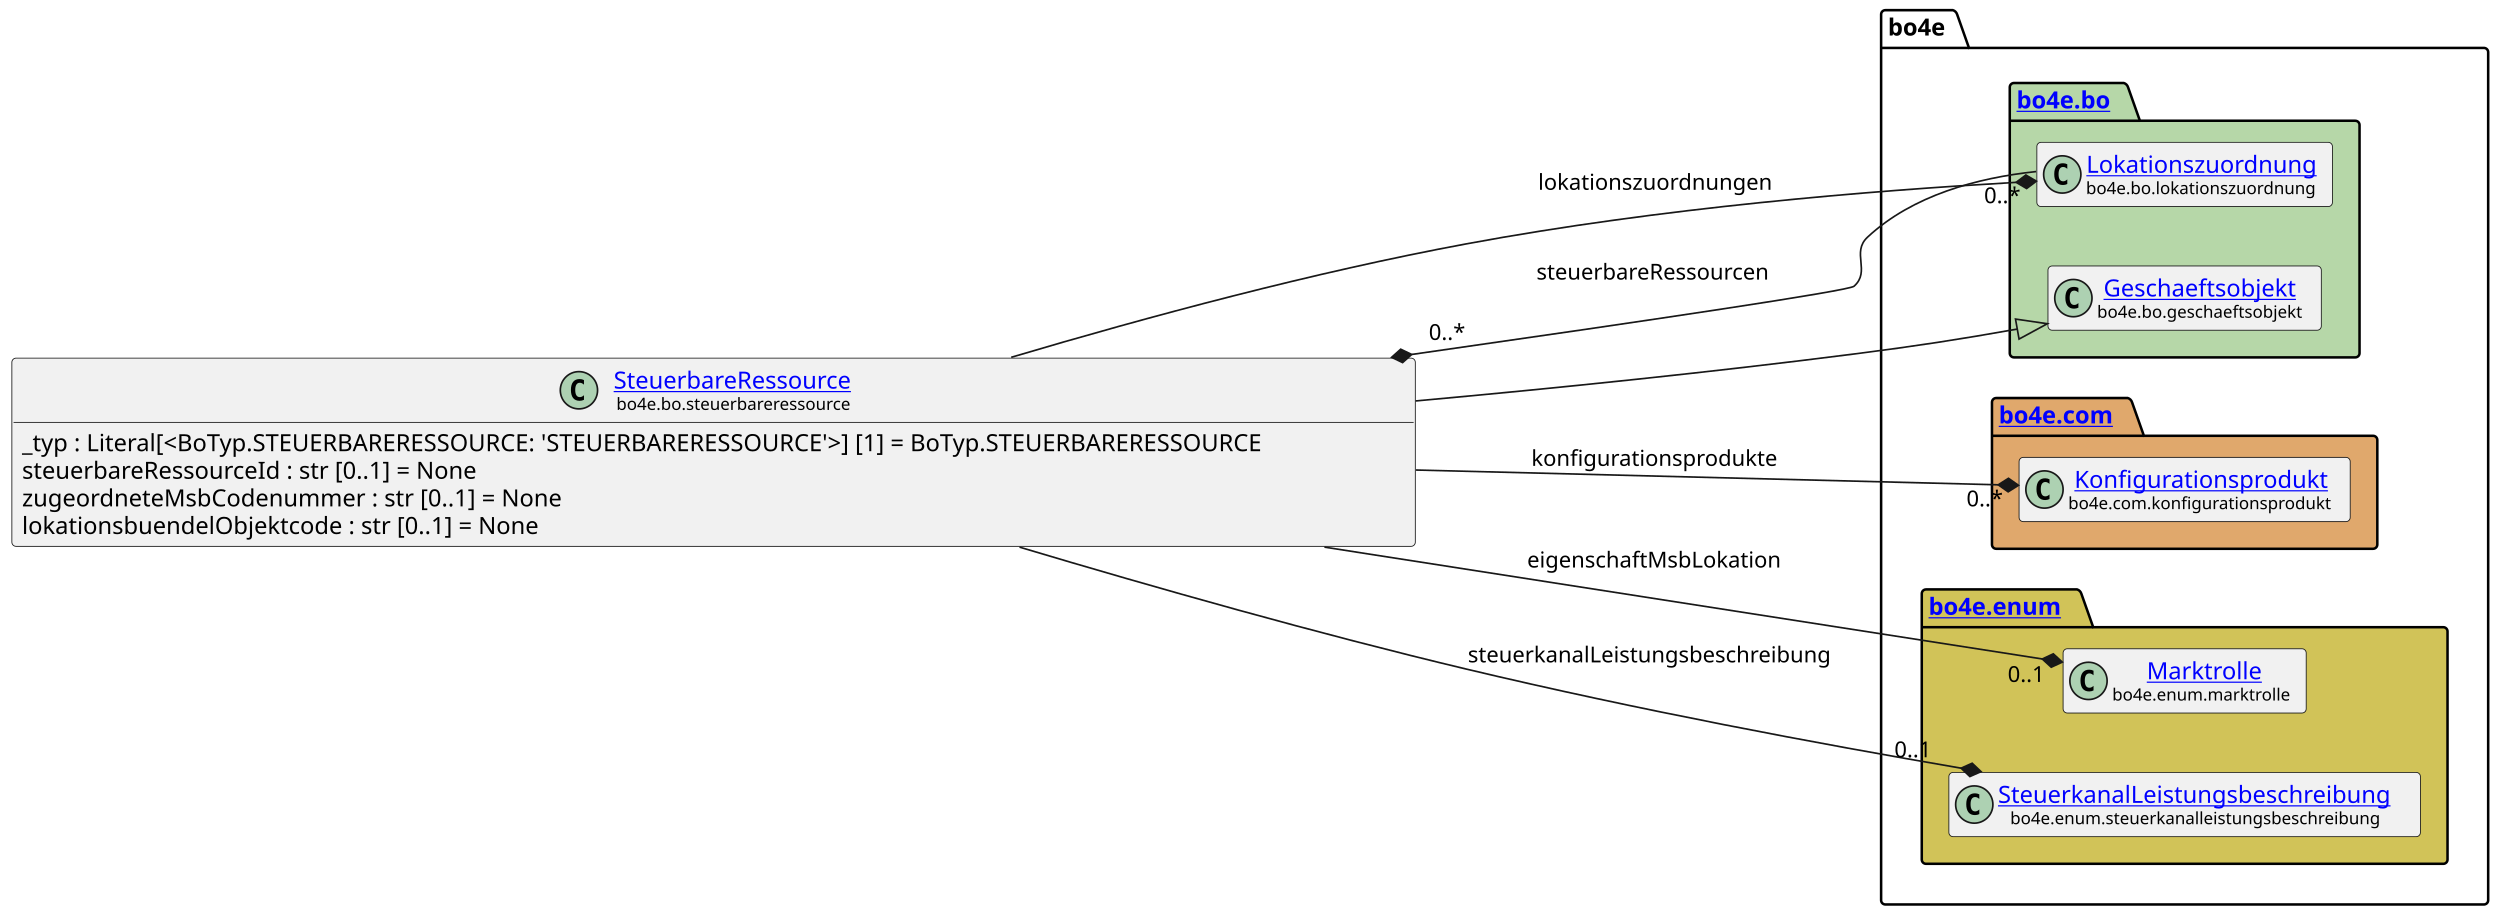
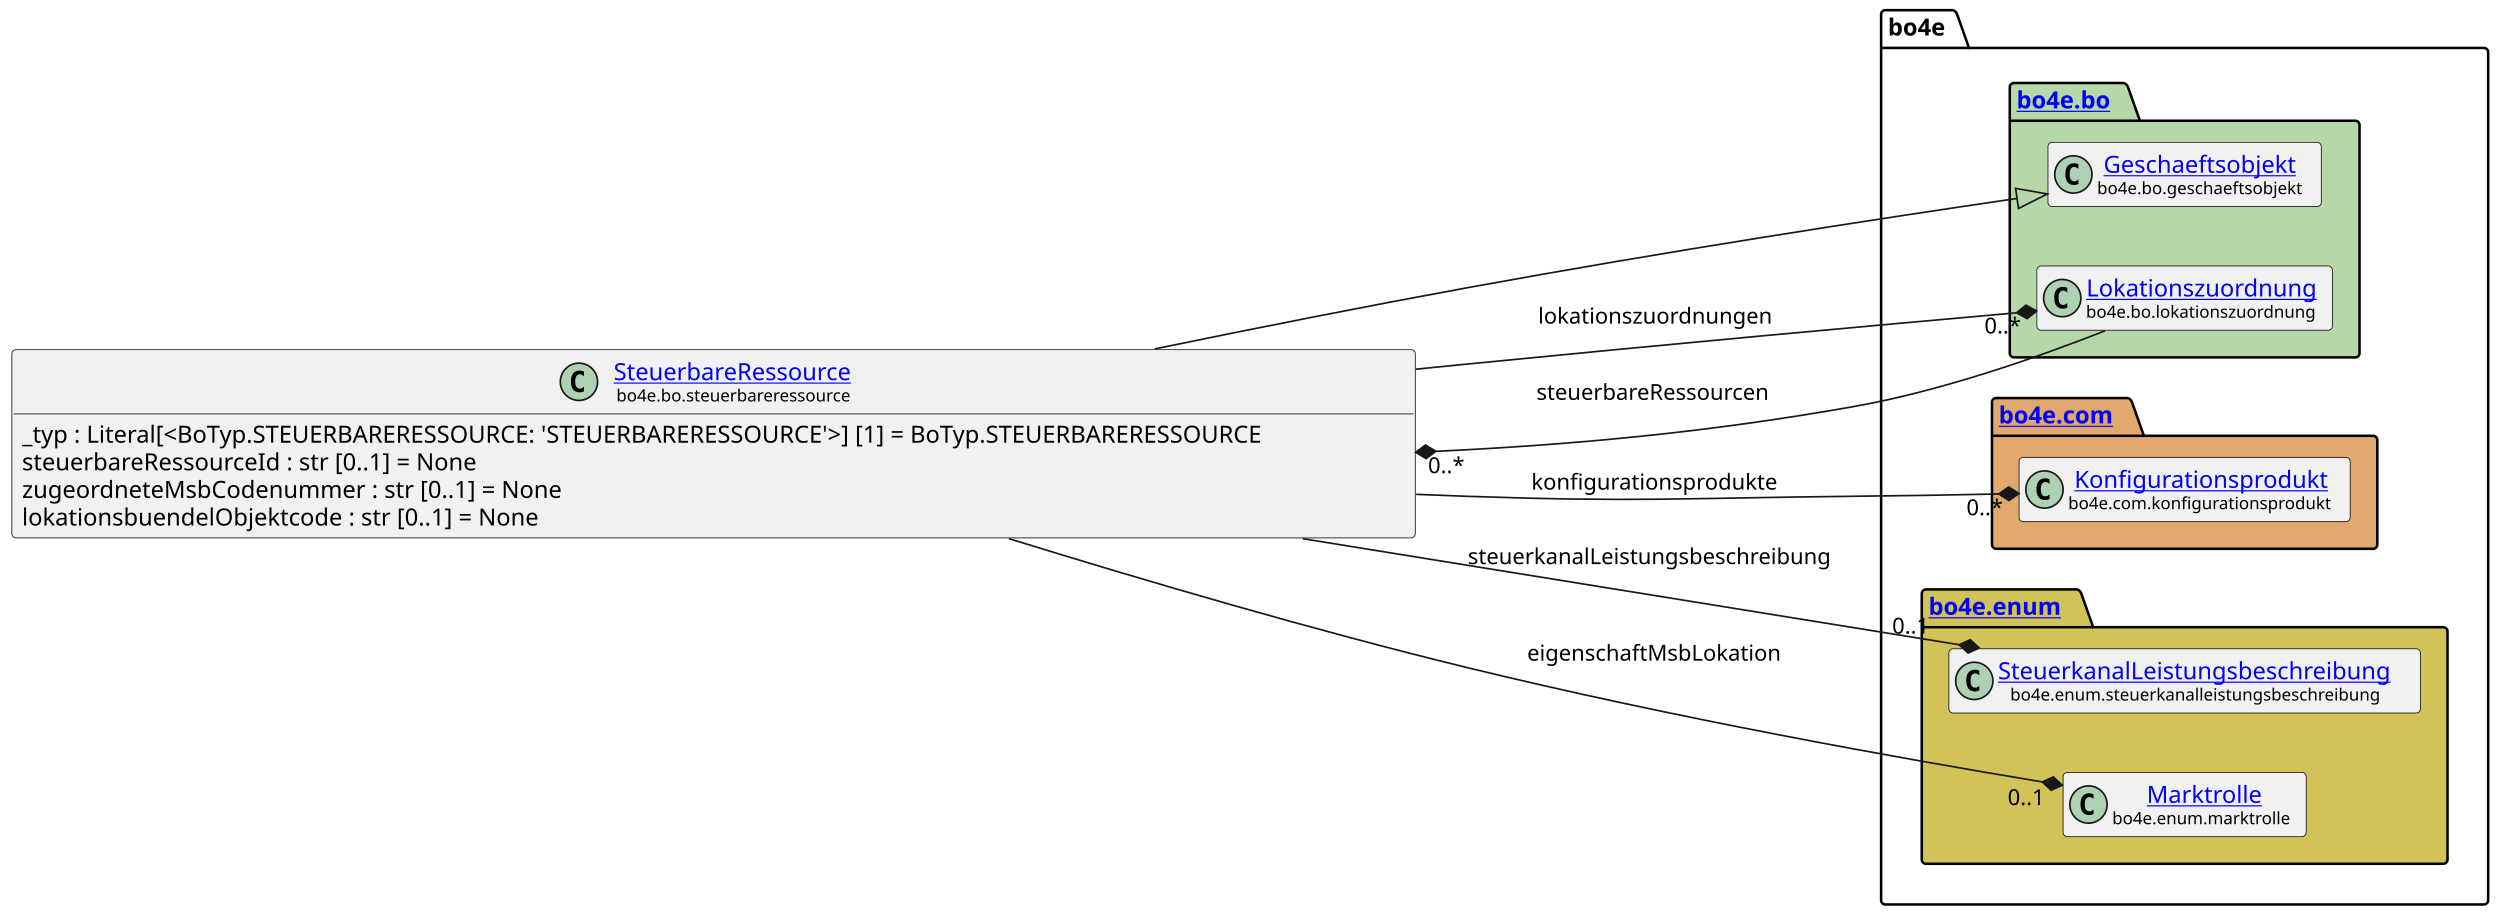
<svg xmlns="http://www.w3.org/2000/svg" xmlns:xlink="http://www.w3.org/1999/xlink" contentStyleType="text/css" data-diagram-type="CLASS" height="541px" preserveAspectRatio="none" style="width:1476px;height:541px;background:#FFFFFF;" version="1.1" viewBox="0 0 1476 541" width="1476px" zoomAndPan="magnify">
  <defs />
  <g>
    <g class="cluster" data-entity="bo4e" data-source-line="11" data-uid="ent0005" id="cluster_bo4e">
      <path d="M1113.11,6 L1152.986,6 A3.75,3.75 0 0 1 1155.486,8.5 L1162.486,28.297 L1466.52,28.297 A2.5,2.5 0 0 1 1469.02,30.797 L1469.02,531.5 A2.5,2.5 0 0 1 1466.52,534 L1113.11,534 A2.5,2.5 0 0 1 1110.61,531.5 L1110.61,8.5 A2.5,2.5 0 0 1 1113.11,6" fill="none" style="stroke:#000000;stroke-width:1.5;" />
      <line style="stroke:#000000;stroke-width:1.5;" x1="1110.61" x2="1162.486" y1="28.297" y2="28.297" />
      <text fill="#000000" font-family="sans-serif" font-size="14" font-weight="bold" lengthAdjust="spacing" textLength="38.876" x="1114.61" y="20.995">bo4e</text>
    </g>
    <g class="cluster" data-entity="bo" data-source-line="10" data-uid="ent0003" id="cluster_bo">
      <path d="M1189.06,49 L1253.894,49 A3.75,3.75 0 0 1 1256.394,51.5 L1263.394,71.297 L1390.57,71.297 A2.5,2.5 0 0 1 1393.07,73.797 L1393.07,208.5 A2.5,2.5 0 0 1 1390.57,211 L1189.06,211 A2.5,2.5 0 0 1 1186.56,208.5 L1186.56,51.5 A2.5,2.5 0 0 1 1189.06,49" fill="#B6D7A8" style="stroke:#000000;stroke-width:1.5;" />
      <line style="stroke:#000000;stroke-width:1.5;" x1="1186.56" x2="1263.394" y1="71.297" y2="71.297" />
      <a href="file:////home/runner/work/BO4E-python/BO4E-python/docs/../.tox/docs/tmp/html/api/bo4e.bo.html" target="_top" title="file:////home/runner/work/BO4E-python/BO4E-python/docs/../.tox/docs/tmp/html/api/bo4e.bo.html" xlink:actuate="onRequest" xlink:href="file:////home/runner/work/BO4E-python/BO4E-python/docs/../.tox/docs/tmp/html/api/bo4e.bo.html" xlink:show="new" xlink:title="file:////home/runner/work/BO4E-python/BO4E-python/docs/../.tox/docs/tmp/html/api/bo4e.bo.html" xlink:type="simple">
        <text fill="#0000FF" font-family="sans-serif" font-size="14" font-weight="bold" lengthAdjust="spacing" text-decoration="underline" textLength="63.834" x="1190.56" y="63.995">bo4e.bo</text>
      </a>
    </g>
    <g class="cluster" data-entity="com" data-source-line="14" data-uid="ent0007" id="cluster_com">
      <path d="M1178.56,235 L1256.259,235 A3.75,3.75 0 0 1 1258.759,237.5 L1265.759,257.297 L1401.07,257.297 A2.5,2.5 0 0 1 1403.57,259.797 L1403.57,321.5 A2.5,2.5 0 0 1 1401.07,324 L1178.56,324 A2.5,2.5 0 0 1 1176.06,321.5 L1176.06,237.5 A2.5,2.5 0 0 1 1178.56,235" fill="#E0A86C" style="stroke:#000000;stroke-width:1.5;" />
      <line style="stroke:#000000;stroke-width:1.5;" x1="1176.06" x2="1265.759" y1="257.297" y2="257.297" />
      <a href="file:////home/runner/work/BO4E-python/BO4E-python/docs/../.tox/docs/tmp/html/api/bo4e.com.html" target="_top" title="file:////home/runner/work/BO4E-python/BO4E-python/docs/../.tox/docs/tmp/html/api/bo4e.com.html" xlink:actuate="onRequest" xlink:href="file:////home/runner/work/BO4E-python/BO4E-python/docs/../.tox/docs/tmp/html/api/bo4e.com.html" xlink:show="new" xlink:title="file:////home/runner/work/BO4E-python/BO4E-python/docs/../.tox/docs/tmp/html/api/bo4e.com.html" xlink:type="simple">
        <text fill="#0000FF" font-family="sans-serif" font-size="14" font-weight="bold" lengthAdjust="spacing" text-decoration="underline" textLength="76.699" x="1180.06" y="249.995">bo4e.com</text>
      </a>
    </g>
    <g class="cluster" data-entity="enum" data-source-line="17" data-uid="ent0009" id="cluster_enum">
      <path d="M1137.11,348 L1226.321,348 A3.75,3.75 0 0 1 1228.821,350.5 L1235.821,370.297 L1442.52,370.297 A2.5,2.5 0 0 1 1445.02,372.797 L1445.02,507.5 A2.5,2.5 0 0 1 1442.52,510 L1137.11,510 A2.5,2.5 0 0 1 1134.61,507.5 L1134.61,350.5 A2.5,2.5 0 0 1 1137.11,348" fill="#D1C358" style="stroke:#000000;stroke-width:1.5;" />
      <line style="stroke:#000000;stroke-width:1.5;" x1="1134.61" x2="1235.821" y1="370.297" y2="370.297" />
      <a href="file:////home/runner/work/BO4E-python/BO4E-python/docs/../.tox/docs/tmp/html/api/bo4e.enum.html" target="_top" title="file:////home/runner/work/BO4E-python/BO4E-python/docs/../.tox/docs/tmp/html/api/bo4e.enum.html" xlink:actuate="onRequest" xlink:href="file:////home/runner/work/BO4E-python/BO4E-python/docs/../.tox/docs/tmp/html/api/bo4e.enum.html" xlink:show="new" xlink:title="file:////home/runner/work/BO4E-python/BO4E-python/docs/../.tox/docs/tmp/html/api/bo4e.enum.html" xlink:type="simple">
        <text fill="#0000FF" font-family="sans-serif" font-size="14" font-weight="bold" lengthAdjust="spacing" text-decoration="underline" textLength="88.211" x="1138.61" y="362.995">bo4e.enum</text>
      </a>
    </g>
-     <g class="entity" data-entity="Lokationszuordnung" data-source-line="11" data-uid="ent0004" id="entity_Lokationszuordnung">
-       <rect fill="#F1F1F1" height="37.938" rx="2.5" ry="2.5" style="stroke:#181818;stroke-width:0.5;" width="174.51" x="1202.56" y="84.03" />
-       <ellipse cx="1217.56" cy="102.999" fill="#ADD1B2" rx="11" ry="11" style="stroke:#181818;stroke-width:1;" />
-       <path d="M1220.529,108.639 Q1219.951,108.936 1219.31,109.077 Q1218.669,109.233 1217.966,109.233 Q1215.466,109.233 1214.138,107.593 Q1212.826,105.936 1212.826,102.811 Q1212.826,99.686 1214.138,98.03 Q1215.466,96.374 1217.966,96.374 Q1218.669,96.374 1219.31,96.53 Q1219.966,96.686 1220.529,96.983 L1220.529,99.702 Q1219.904,99.124 1219.31,98.858 Q1218.716,98.577 1218.091,98.577 Q1216.747,98.577 1216.06,99.655 Q1215.372,100.718 1215.372,102.811 Q1215.372,104.905 1216.06,105.983 Q1216.747,107.046 1218.091,107.046 Q1218.716,107.046 1219.31,106.78 Q1219.904,106.499 1220.529,105.921 L1220.529,108.639 Z " fill="#000000" />
+     <g class="entity" data-entity="Geschaeftsobjekt" data-source-line="11" data-uid="ent0004" id="entity_Geschaeftsobjekt">
+       <rect fill="#F1F1F1" height="37.938" rx="2.5" ry="2.5" style="stroke:#181818;stroke-width:0.5;" width="161.39" x="1209.12" y="84.03" />
+       <ellipse cx="1224.12" cy="102.999" fill="#ADD1B2" rx="11" ry="11" style="stroke:#181818;stroke-width:1;" />
+       <path d="M1227.089,108.639 Q1226.511,108.936 1225.87,109.077 Q1225.229,109.233 1224.526,109.233 Q1222.026,109.233 1220.698,107.593 Q1219.386,105.936 1219.386,102.811 Q1219.386,99.686 1220.698,98.03 Q1222.026,96.374 1224.526,96.374 Q1225.229,96.374 1225.87,96.53 Q1226.526,96.686 1227.089,96.983 L1227.089,99.702 Q1226.464,99.124 1225.87,98.858 Q1225.276,98.577 1224.651,98.577 Q1223.307,98.577 1222.62,99.655 Q1221.932,100.718 1221.932,102.811 Q1221.932,104.905 1222.62,105.983 Q1223.307,107.046 1224.651,107.046 Q1225.276,107.046 1225.87,106.78 Q1226.464,106.499 1227.089,105.921 L1227.089,108.639 Z " fill="#000000" />
+       <a href="file:////home/runner/work/BO4E-python/BO4E-python/docs/../.tox/docs/tmp/html/api/bo4e.bo.html#bo4e.bo.geschaeftsobjekt.Geschaeftsobjekt" target="_top" title="file:////home/runner/work/BO4E-python/BO4E-python/docs/../.tox/docs/tmp/html/api/bo4e.bo.html#bo4e.bo.geschaeftsobjekt.Geschaeftsobjekt" xlink:actuate="onRequest" xlink:href="file:////home/runner/work/BO4E-python/BO4E-python/docs/../.tox/docs/tmp/html/api/bo4e.bo.html#bo4e.bo.geschaeftsobjekt.Geschaeftsobjekt" xlink:show="new" xlink:title="file:////home/runner/work/BO4E-python/BO4E-python/docs/../.tox/docs/tmp/html/api/bo4e.bo.html#bo4e.bo.geschaeftsobjekt.Geschaeftsobjekt" xlink:type="simple">
+         <text fill="#0000FF" font-family="sans-serif" font-size="14" lengthAdjust="spacing" text-decoration="underline" textLength="121.782" x="1241.924" y="102.025">Geschaeftsobjekt</text>
+       </a>
+       <text fill="#000000" font-family="sans-serif" font-size="10" lengthAdjust="spacing" textLength="129.39" x="1238.12" y="114.609">bo4e.bo.geschaeftsobjekt</text>
+     </g>
+     <g class="entity" data-entity="Lokationszuordnung" data-source-line="12" data-uid="ent0006" id="entity_Lokationszuordnung">
+       <rect fill="#F1F1F1" height="37.938" rx="2.5" ry="2.5" style="stroke:#181818;stroke-width:0.5;" width="174.51" x="1202.56" y="157.03" />
+       <ellipse cx="1217.56" cy="175.999" fill="#ADD1B2" rx="11" ry="11" style="stroke:#181818;stroke-width:1;" />
+       <path d="M1220.529,181.639 Q1219.951,181.936 1219.31,182.077 Q1218.669,182.233 1217.966,182.233 Q1215.466,182.233 1214.138,180.593 Q1212.826,178.936 1212.826,175.811 Q1212.826,172.686 1214.138,171.03 Q1215.466,169.374 1217.966,169.374 Q1218.669,169.374 1219.31,169.53 Q1219.966,169.686 1220.529,169.983 L1220.529,172.702 Q1219.904,172.124 1219.31,171.858 Q1218.716,171.577 1218.091,171.577 Q1216.747,171.577 1216.06,172.655 Q1215.372,173.718 1215.372,175.811 Q1215.372,177.905 1216.06,178.983 Q1216.747,180.046 1218.091,180.046 Q1218.716,180.046 1219.31,179.78 Q1219.904,179.499 1220.529,178.921 L1220.529,181.639 Z " fill="#000000" />
      <a href="file:////home/runner/work/BO4E-python/BO4E-python/docs/../.tox/docs/tmp/html/api/bo4e.bo.html#bo4e.bo.lokationszuordnung.Lokationszuordnung" target="_top" title="file:////home/runner/work/BO4E-python/BO4E-python/docs/../.tox/docs/tmp/html/api/bo4e.bo.html#bo4e.bo.lokationszuordnung.Lokationszuordnung" xlink:actuate="onRequest" xlink:href="file:////home/runner/work/BO4E-python/BO4E-python/docs/../.tox/docs/tmp/html/api/bo4e.bo.html#bo4e.bo.lokationszuordnung.Lokationszuordnung" xlink:show="new" xlink:title="file:////home/runner/work/BO4E-python/BO4E-python/docs/../.tox/docs/tmp/html/api/bo4e.bo.html#bo4e.bo.lokationszuordnung.Lokationszuordnung" xlink:type="simple">
-         <text fill="#0000FF" font-family="sans-serif" font-size="14" lengthAdjust="spacing" text-decoration="underline" textLength="142.099" x="1231.766" y="102.025">Lokationszuordnung</text>
+         <text fill="#0000FF" font-family="sans-serif" font-size="14" lengthAdjust="spacing" text-decoration="underline" textLength="142.099" x="1231.766" y="175.025">Lokationszuordnung</text>
      </a>
-       <text fill="#000000" font-family="sans-serif" font-size="10" lengthAdjust="spacing" textLength="142.51" x="1231.56" y="114.609">bo4e.bo.lokationszuordnung</text>
-     </g>
-     <g class="entity" data-entity="Geschaeftsobjekt" data-source-line="12" data-uid="ent0006" id="entity_Geschaeftsobjekt">
-       <rect fill="#F1F1F1" height="37.938" rx="2.5" ry="2.5" style="stroke:#181818;stroke-width:0.5;" width="161.39" x="1209.12" y="157.03" />
-       <ellipse cx="1224.12" cy="175.999" fill="#ADD1B2" rx="11" ry="11" style="stroke:#181818;stroke-width:1;" />
-       <path d="M1227.089,181.639 Q1226.511,181.936 1225.87,182.077 Q1225.229,182.233 1224.526,182.233 Q1222.026,182.233 1220.698,180.593 Q1219.386,178.936 1219.386,175.811 Q1219.386,172.686 1220.698,171.03 Q1222.026,169.374 1224.526,169.374 Q1225.229,169.374 1225.87,169.53 Q1226.526,169.686 1227.089,169.983 L1227.089,172.702 Q1226.464,172.124 1225.87,171.858 Q1225.276,171.577 1224.651,171.577 Q1223.307,171.577 1222.62,172.655 Q1221.932,173.718 1221.932,175.811 Q1221.932,177.905 1222.62,178.983 Q1223.307,180.046 1224.651,180.046 Q1225.276,180.046 1225.87,179.78 Q1226.464,179.499 1227.089,178.921 L1227.089,181.639 Z " fill="#000000" />
-       <a href="file:////home/runner/work/BO4E-python/BO4E-python/docs/../.tox/docs/tmp/html/api/bo4e.bo.html#bo4e.bo.geschaeftsobjekt.Geschaeftsobjekt" target="_top" title="file:////home/runner/work/BO4E-python/BO4E-python/docs/../.tox/docs/tmp/html/api/bo4e.bo.html#bo4e.bo.geschaeftsobjekt.Geschaeftsobjekt" xlink:actuate="onRequest" xlink:href="file:////home/runner/work/BO4E-python/BO4E-python/docs/../.tox/docs/tmp/html/api/bo4e.bo.html#bo4e.bo.geschaeftsobjekt.Geschaeftsobjekt" xlink:show="new" xlink:title="file:////home/runner/work/BO4E-python/BO4E-python/docs/../.tox/docs/tmp/html/api/bo4e.bo.html#bo4e.bo.geschaeftsobjekt.Geschaeftsobjekt" xlink:type="simple">
-         <text fill="#0000FF" font-family="sans-serif" font-size="14" lengthAdjust="spacing" text-decoration="underline" textLength="121.782" x="1241.924" y="175.025">Geschaeftsobjekt</text>
-       </a>
-       <text fill="#000000" font-family="sans-serif" font-size="10" lengthAdjust="spacing" textLength="129.39" x="1238.12" y="187.609">bo4e.bo.geschaeftsobjekt</text>
+       <text fill="#000000" font-family="sans-serif" font-size="10" lengthAdjust="spacing" textLength="142.51" x="1231.56" y="187.609">bo4e.bo.lokationszuordnung</text>
    </g>
    <g class="entity" data-entity="Konfigurationsprodukt" data-source-line="15" data-uid="ent0008" id="entity_Konfigurationsprodukt">
      <rect fill="#F1F1F1" height="37.938" rx="2.5" ry="2.5" style="stroke:#181818;stroke-width:0.5;" width="195.506" x="1192.06" y="270.03" />
      <ellipse cx="1207.06" cy="288.999" fill="#ADD1B2" rx="11" ry="11" style="stroke:#181818;stroke-width:1;" />
      <path d="M1210.029,294.639 Q1209.451,294.936 1208.81,295.077 Q1208.169,295.233 1207.466,295.233 Q1204.966,295.233 1203.638,293.592 Q1202.326,291.936 1202.326,288.811 Q1202.326,285.686 1203.638,284.03 Q1204.966,282.374 1207.466,282.374 Q1208.169,282.374 1208.81,282.53 Q1209.466,282.686 1210.029,282.983 L1210.029,285.702 Q1209.404,285.124 1208.81,284.858 Q1208.216,284.577 1207.591,284.577 Q1206.247,284.577 1205.56,285.655 Q1204.872,286.717 1204.872,288.811 Q1204.872,290.905 1205.56,291.983 Q1206.247,293.046 1207.591,293.046 Q1208.216,293.046 1208.81,292.78 Q1209.404,292.499 1210.029,291.921 L1210.029,294.639 Z " fill="#000000" />
      <a href="file:////home/runner/work/BO4E-python/BO4E-python/docs/../.tox/docs/tmp/html/api/bo4e.com.html#bo4e.com.konfigurationsprodukt.Konfigurationsprodukt" target="_top" title="file:////home/runner/work/BO4E-python/BO4E-python/docs/../.tox/docs/tmp/html/api/bo4e.com.html#bo4e.com.konfigurationsprodukt.Konfigurationsprodukt" xlink:actuate="onRequest" xlink:href="file:////home/runner/work/BO4E-python/BO4E-python/docs/../.tox/docs/tmp/html/api/bo4e.com.html#bo4e.com.konfigurationsprodukt.Konfigurationsprodukt" xlink:show="new" xlink:title="file:////home/runner/work/BO4E-python/BO4E-python/docs/../.tox/docs/tmp/html/api/bo4e.com.html#bo4e.com.konfigurationsprodukt.Konfigurationsprodukt" xlink:type="simple">
        <text fill="#0000FF" font-family="sans-serif" font-size="14" lengthAdjust="spacing" text-decoration="underline" textLength="156.208" x="1224.709" y="288.025">Konfigurationsprodukt</text>
      </a>
      <text fill="#000000" font-family="sans-serif" font-size="10" lengthAdjust="spacing" textLength="163.506" x="1221.06" y="300.609">bo4e.com.konfigurationsprodukt</text>
    </g>
-     <g class="entity" data-entity="Marktrolle" data-source-line="18" data-uid="ent0010" id="entity_Marktrolle">
-       <rect fill="#F1F1F1" height="37.938" rx="2.5" ry="2.5" style="stroke:#181818;stroke-width:0.5;" width="143.538" x="1218.05" y="383.03" />
-       <ellipse cx="1233.05" cy="401.999" fill="#ADD1B2" rx="11" ry="11" style="stroke:#181818;stroke-width:1;" />
-       <path d="M1236.019,407.639 Q1235.441,407.936 1234.8,408.077 Q1234.159,408.233 1233.456,408.233 Q1230.956,408.233 1229.628,406.592 Q1228.316,404.936 1228.316,401.811 Q1228.316,398.686 1229.628,397.03 Q1230.956,395.374 1233.456,395.374 Q1234.159,395.374 1234.8,395.53 Q1235.456,395.686 1236.019,395.983 L1236.019,398.702 Q1235.394,398.124 1234.8,397.858 Q1234.206,397.577 1233.581,397.577 Q1232.237,397.577 1231.55,398.655 Q1230.862,399.717 1230.862,401.811 Q1230.862,403.905 1231.55,404.983 Q1232.237,406.046 1233.581,406.046 Q1234.206,406.046 1234.8,405.78 Q1235.394,405.499 1236.019,404.921 L1236.019,407.639 Z " fill="#000000" />
+     <g class="entity" data-entity="SteuerkanalLeistungsbeschreibung" data-source-line="18" data-uid="ent0010" id="entity_SteuerkanalLeistungsbeschreibung">
+       <rect fill="#F1F1F1" height="37.938" rx="2.5" ry="2.5" style="stroke:#181818;stroke-width:0.5;" width="278.415" x="1150.61" y="383.03" />
+       <ellipse cx="1165.61" cy="401.999" fill="#ADD1B2" rx="11" ry="11" style="stroke:#181818;stroke-width:1;" />
+       <path d="M1168.579,407.639 Q1168.001,407.936 1167.36,408.077 Q1166.719,408.233 1166.016,408.233 Q1163.516,408.233 1162.188,406.592 Q1160.876,404.936 1160.876,401.811 Q1160.876,398.686 1162.188,397.03 Q1163.516,395.374 1166.016,395.374 Q1166.719,395.374 1167.36,395.53 Q1168.016,395.686 1168.579,395.983 L1168.579,398.702 Q1167.954,398.124 1167.36,397.858 Q1166.766,397.577 1166.141,397.577 Q1164.797,397.577 1164.11,398.655 Q1163.422,399.717 1163.422,401.811 Q1163.422,403.905 1164.11,404.983 Q1164.797,406.046 1166.141,406.046 Q1166.766,406.046 1167.36,405.78 Q1167.954,405.499 1168.579,404.921 L1168.579,407.639 Z " fill="#000000" />
+       <a href="file:////home/runner/work/BO4E-python/BO4E-python/docs/../.tox/docs/tmp/html/api/bo4e.enum.html#bo4e.enum.steuerkanalleistungsbeschreibung.SteuerkanalLeistungsbeschreibung" target="_top" title="file:////home/runner/work/BO4E-python/BO4E-python/docs/../.tox/docs/tmp/html/api/bo4e.enum.html#bo4e.enum.steuerkanalleistungsbeschreibung.SteuerkanalLeistungsbeschreibung" xlink:actuate="onRequest" xlink:href="file:////home/runner/work/BO4E-python/BO4E-python/docs/../.tox/docs/tmp/html/api/bo4e.enum.html#bo4e.enum.steuerkanalleistungsbeschreibung.SteuerkanalLeistungsbeschreibung" xlink:show="new" xlink:title="file:////home/runner/work/BO4E-python/BO4E-python/docs/../.tox/docs/tmp/html/api/bo4e.enum.html#bo4e.enum.steuerkanalleistungsbeschreibung.SteuerkanalLeistungsbeschreibung" xlink:type="simple">
+         <text fill="#0000FF" font-family="sans-serif" font-size="14" lengthAdjust="spacing" text-decoration="underline" textLength="246.415" x="1179.61" y="401.025">SteuerkanalLeistungsbeschreibung</text>
+       </a>
+       <text fill="#000000" font-family="sans-serif" font-size="10" lengthAdjust="spacing" textLength="231.987" x="1186.824" y="413.609">bo4e.enum.steuerkanalleistungsbeschreibung</text>
+     </g>
+     <g class="entity" data-entity="Marktrolle" data-source-line="19" data-uid="ent0011" id="entity_Marktrolle">
+       <rect fill="#F1F1F1" height="37.938" rx="2.5" ry="2.5" style="stroke:#181818;stroke-width:0.5;" width="143.538" x="1218.05" y="456.03" />
+       <ellipse cx="1233.05" cy="474.999" fill="#ADD1B2" rx="11" ry="11" style="stroke:#181818;stroke-width:1;" />
+       <path d="M1236.019,480.639 Q1235.441,480.936 1234.8,481.077 Q1234.159,481.233 1233.456,481.233 Q1230.956,481.233 1229.628,479.592 Q1228.316,477.936 1228.316,474.811 Q1228.316,471.686 1229.628,470.03 Q1230.956,468.374 1233.456,468.374 Q1234.159,468.374 1234.8,468.53 Q1235.456,468.686 1236.019,468.983 L1236.019,471.702 Q1235.394,471.124 1234.8,470.858 Q1234.206,470.577 1233.581,470.577 Q1232.237,470.577 1231.55,471.655 Q1230.862,472.717 1230.862,474.811 Q1230.862,476.905 1231.55,477.983 Q1232.237,479.046 1233.581,479.046 Q1234.206,479.046 1234.8,478.78 Q1235.394,478.499 1236.019,477.921 L1236.019,480.639 Z " fill="#000000" />
      <a href="file:////home/runner/work/BO4E-python/BO4E-python/docs/../.tox/docs/tmp/html/api/bo4e.enum.html#bo4e.enum.marktrolle.Marktrolle" target="_top" title="file:////home/runner/work/BO4E-python/BO4E-python/docs/../.tox/docs/tmp/html/api/bo4e.enum.html#bo4e.enum.marktrolle.Marktrolle" xlink:actuate="onRequest" xlink:href="file:////home/runner/work/BO4E-python/BO4E-python/docs/../.tox/docs/tmp/html/api/bo4e.enum.html#bo4e.enum.marktrolle.Marktrolle" xlink:show="new" xlink:title="file:////home/runner/work/BO4E-python/BO4E-python/docs/../.tox/docs/tmp/html/api/bo4e.enum.html#bo4e.enum.marktrolle.Marktrolle" xlink:type="simple">
-         <text fill="#0000FF" font-family="sans-serif" font-size="14" lengthAdjust="spacing" text-decoration="underline" textLength="70.725" x="1267.457" y="401.025">Marktrolle</text>
+         <text fill="#0000FF" font-family="sans-serif" font-size="14" lengthAdjust="spacing" text-decoration="underline" textLength="70.725" x="1267.457" y="474.025">Marktrolle</text>
      </a>
-       <text fill="#000000" font-family="sans-serif" font-size="10" lengthAdjust="spacing" textLength="111.538" x="1247.05" y="413.609">bo4e.enum.marktrolle</text>
-     </g>
-     <g class="entity" data-entity="SteuerkanalLeistungsbeschreibung" data-source-line="19" data-uid="ent0011" id="entity_SteuerkanalLeistungsbeschreibung">
-       <rect fill="#F1F1F1" height="37.938" rx="2.5" ry="2.5" style="stroke:#181818;stroke-width:0.5;" width="278.415" x="1150.61" y="456.03" />
-       <ellipse cx="1165.61" cy="474.999" fill="#ADD1B2" rx="11" ry="11" style="stroke:#181818;stroke-width:1;" />
-       <path d="M1168.579,480.639 Q1168.001,480.936 1167.36,481.077 Q1166.719,481.233 1166.016,481.233 Q1163.516,481.233 1162.188,479.592 Q1160.876,477.936 1160.876,474.811 Q1160.876,471.686 1162.188,470.03 Q1163.516,468.374 1166.016,468.374 Q1166.719,468.374 1167.36,468.53 Q1168.016,468.686 1168.579,468.983 L1168.579,471.702 Q1167.954,471.124 1167.36,470.858 Q1166.766,470.577 1166.141,470.577 Q1164.797,470.577 1164.11,471.655 Q1163.422,472.717 1163.422,474.811 Q1163.422,476.905 1164.11,477.983 Q1164.797,479.046 1166.141,479.046 Q1166.766,479.046 1167.36,478.78 Q1167.954,478.499 1168.579,477.921 L1168.579,480.639 Z " fill="#000000" />
-       <a href="file:////home/runner/work/BO4E-python/BO4E-python/docs/../.tox/docs/tmp/html/api/bo4e.enum.html#bo4e.enum.steuerkanalleistungsbeschreibung.SteuerkanalLeistungsbeschreibung" target="_top" title="file:////home/runner/work/BO4E-python/BO4E-python/docs/../.tox/docs/tmp/html/api/bo4e.enum.html#bo4e.enum.steuerkanalleistungsbeschreibung.SteuerkanalLeistungsbeschreibung" xlink:actuate="onRequest" xlink:href="file:////home/runner/work/BO4E-python/BO4E-python/docs/../.tox/docs/tmp/html/api/bo4e.enum.html#bo4e.enum.steuerkanalleistungsbeschreibung.SteuerkanalLeistungsbeschreibung" xlink:show="new" xlink:title="file:////home/runner/work/BO4E-python/BO4E-python/docs/../.tox/docs/tmp/html/api/bo4e.enum.html#bo4e.enum.steuerkanalleistungsbeschreibung.SteuerkanalLeistungsbeschreibung" xlink:type="simple">
-         <text fill="#0000FF" font-family="sans-serif" font-size="14" lengthAdjust="spacing" text-decoration="underline" textLength="246.415" x="1179.61" y="474.025">SteuerkanalLeistungsbeschreibung</text>
-       </a>
-       <text fill="#000000" font-family="sans-serif" font-size="10" lengthAdjust="spacing" textLength="231.987" x="1186.824" y="486.609">bo4e.enum.steuerkanalleistungsbeschreibung</text>
+       <text fill="#000000" font-family="sans-serif" font-size="10" lengthAdjust="spacing" textLength="111.538" x="1247.05" y="486.609">bo4e.enum.marktrolle</text>
    </g>
    <g class="entity" data-entity="SteuerbareRessource" data-source-line="3" data-uid="ent0002" id="entity_SteuerbareRessource">
-       <rect fill="#F1F1F1" height="111.125" rx="2.5" ry="2.5" style="stroke:#181818;stroke-width:0.5;" width="828.607" x="7" y="211.44" />
-       <ellipse cx="341.804" cy="230.409" fill="#ADD1B2" rx="11" ry="11" style="stroke:#181818;stroke-width:1;" />
-       <path d="M344.772,236.049 Q344.194,236.346 343.554,236.487 Q342.913,236.643 342.21,236.643 Q339.71,236.643 338.382,235.002 Q337.069,233.346 337.069,230.221 Q337.069,227.096 338.382,225.44 Q339.71,223.784 342.21,223.784 Q342.913,223.784 343.554,223.94 Q344.21,224.096 344.772,224.393 L344.772,227.112 Q344.147,226.534 343.554,226.268 Q342.96,225.987 342.335,225.987 Q340.991,225.987 340.304,227.065 Q339.616,228.127 339.616,230.221 Q339.616,232.315 340.304,233.393 Q340.991,234.456 342.335,234.456 Q342.96,234.456 343.554,234.19 Q344.147,233.909 344.772,233.331 L344.772,236.049 Z " fill="#000000" />
+       <rect fill="#F1F1F1" height="111.125" rx="2.5" ry="2.5" style="stroke:#181818;stroke-width:0.5;" width="828.607" x="7" y="206.44" />
+       <ellipse cx="341.804" cy="225.409" fill="#ADD1B2" rx="11" ry="11" style="stroke:#181818;stroke-width:1;" />
+       <path d="M344.772,231.049 Q344.194,231.346 343.554,231.487 Q342.913,231.643 342.21,231.643 Q339.71,231.643 338.382,230.002 Q337.069,228.346 337.069,225.221 Q337.069,222.096 338.382,220.44 Q339.71,218.784 342.21,218.784 Q342.913,218.784 343.554,218.94 Q344.21,219.096 344.772,219.393 L344.772,222.112 Q344.147,221.534 343.554,221.268 Q342.96,220.987 342.335,220.987 Q340.991,220.987 340.304,222.065 Q339.616,223.127 339.616,225.221 Q339.616,227.315 340.304,228.393 Q340.991,229.456 342.335,229.456 Q342.96,229.456 343.554,229.19 Q344.147,228.909 344.772,228.331 L344.772,231.049 Z " fill="#000000" />
      <a href="file:////home/runner/work/BO4E-python/BO4E-python/docs/../.tox/docs/tmp/html/api/bo4e.bo.html#bo4e.bo.steuerbareressource.SteuerbareRessource" target="_top" title="file:////home/runner/work/BO4E-python/BO4E-python/docs/../.tox/docs/tmp/html/api/bo4e.bo.html#bo4e.bo.steuerbareressource.SteuerbareRessource" xlink:actuate="onRequest" xlink:href="file:////home/runner/work/BO4E-python/BO4E-python/docs/../.tox/docs/tmp/html/api/bo4e.bo.html#bo4e.bo.steuerbareressource.SteuerbareRessource" xlink:show="new" xlink:title="file:////home/runner/work/BO4E-python/BO4E-python/docs/../.tox/docs/tmp/html/api/bo4e.bo.html#bo4e.bo.steuerbareressource.SteuerbareRessource" xlink:type="simple">
-         <text fill="#0000FF" font-family="sans-serif" font-size="14" lengthAdjust="spacing" text-decoration="underline" textLength="150.5" x="362.304" y="229.435">SteuerbareRessource</text>
+         <text fill="#0000FF" font-family="sans-serif" font-size="14" lengthAdjust="spacing" text-decoration="underline" textLength="150.5" x="362.304" y="224.435">SteuerbareRessource</text>
      </a>
-       <text fill="#000000" font-family="sans-serif" font-size="10" lengthAdjust="spacing" textLength="147.329" x="363.889" y="242.019">bo4e.bo.steuerbareressource</text>
-       <line style="stroke:#181818;stroke-width:0.5;" x1="8" x2="834.607" y1="249.377" y2="249.377" />
-       <text fill="#000000" font-family="sans-serif" font-size="14" lengthAdjust="spacing" textLength="816.607" x="13" y="266.373">_typ : Literal[&lt;BoTyp.STEUERBARERESSOURCE: 'STEUERBARERESSOURCE'&gt;] [1] = BoTyp.STEUERBARERESSOURCE</text>
-       <text fill="#000000" font-family="sans-serif" font-size="14" lengthAdjust="spacing" textLength="293.323" x="13" y="282.67">steuerbareRessourceId : str [0..1] = None</text>
-       <text fill="#000000" font-family="sans-serif" font-size="14" lengthAdjust="spacing" textLength="343.41" x="13" y="298.966">zugeordneteMsbCodenummer : str [0..1] = None</text>
-       <text fill="#000000" font-family="sans-serif" font-size="14" lengthAdjust="spacing" textLength="331.058" x="13" y="315.263">lokationsbuendelObjektcode : str [0..1] = None</text>
+       <text fill="#000000" font-family="sans-serif" font-size="10" lengthAdjust="spacing" textLength="147.329" x="363.889" y="237.019">bo4e.bo.steuerbareressource</text>
+       <line style="stroke:#181818;stroke-width:0.5;" x1="8" x2="834.607" y1="244.377" y2="244.377" />
+       <text fill="#000000" font-family="sans-serif" font-size="14" lengthAdjust="spacing" textLength="816.607" x="13" y="261.373">_typ : Literal[&lt;BoTyp.STEUERBARERESSOURCE: 'STEUERBARERESSOURCE'&gt;] [1] = BoTyp.STEUERBARERESSOURCE</text>
+       <text fill="#000000" font-family="sans-serif" font-size="14" lengthAdjust="spacing" textLength="293.323" x="13" y="277.67">steuerbareRessourceId : str [0..1] = None</text>
+       <text fill="#000000" font-family="sans-serif" font-size="14" lengthAdjust="spacing" textLength="343.41" x="13" y="293.966">zugeordneteMsbCodenummer : str [0..1] = None</text>
+       <text fill="#000000" font-family="sans-serif" font-size="14" lengthAdjust="spacing" textLength="331.058" x="13" y="310.263">lokationsbuendelObjektcode : str [0..1] = None</text>
    </g>
    <g class="link" data-entity-1="SteuerbareRessource" data-entity-2="Geschaeftsobjekt" data-source-line="22" data-uid="lnk12" id="link_SteuerbareRessource_Geschaeftsobjekt">
-       <path codeLine="22" d="M835.76,236.72 C921.46,228.94 1011.08,219.68 1094.61,209 C1132.26,204.18 1156.058,200.49 1190.998,194.28" fill="none" id="SteuerbareRessource-to-Geschaeftsobjekt" style="stroke:#181818;stroke-width:1;" />
-       <polygon fill="none" points="1208.72,191.13,1189.948,188.372,1192.048,200.187,1208.72,191.13" style="stroke:#181818;stroke-width:1;" />
+       <path codeLine="22" d="M681.8,205.99 C742.04,193.59 805.97,180.9 865.61,170 C984.7,148.23 1105.611,129.678 1190.861,117.147" fill="none" id="SteuerbareRessource-to-Geschaeftsobjekt" style="stroke:#181818;stroke-width:1;" />
+       <polygon fill="none" points="1208.67,114.53,1189.989,111.211,1191.734,123.084,1208.67,114.53" style="stroke:#181818;stroke-width:1;" />
    </g>
    <g class="link" data-entity-1="SteuerbareRessource" data-entity-2="SteuerkanalLeistungsbeschreibung" data-source-line="23" data-uid="lnk13" id="link_SteuerbareRessource_SteuerkanalLeistungsbeschreibung">
-       <path codeLine="23" d="M601.92,323.03 C682.14,346.98 778.14,374.15 865.61,395 C967.44,419.27 1072.633,438.887 1157.784,453.527" fill="none" id="SteuerbareRessource-to-SteuerkanalLeistungsbeschreibung" style="stroke:#181818;stroke-width:1;" />
-       <polygon fill="#181818" points="1169.61,455.56,1164.374,450.601,1157.784,453.527,1163.019,458.486,1169.61,455.56" style="stroke:#181818;stroke-width:1;" />
-       <text fill="#000000" font-family="sans-serif" font-size="13" lengthAdjust="spacing" textLength="227.335" x="866.61" y="391.067">steuerkanalLeistungsbeschreibung</text>
-       <text fill="#000000" font-family="sans-serif" font-size="13" lengthAdjust="spacing" textLength="24.807" x="1118.425" y="447.084">0..1</text>
+       <path codeLine="23" d="M769.13,318.04 C910.7,340.91 1053.264,363.947 1156.674,380.647" fill="none" id="SteuerbareRessource-to-SteuerkanalLeistungsbeschreibung" style="stroke:#181818;stroke-width:1;" />
+       <polygon fill="#181818" points="1168.52,382.56,1163.235,377.655,1156.674,380.647,1161.959,385.552,1168.52,382.56" style="stroke:#181818;stroke-width:1;" />
+       <text fill="#000000" font-family="sans-serif" font-size="13" lengthAdjust="spacing" textLength="227.335" x="866.61" y="333.067">steuerkanalLeistungsbeschreibung</text>
+       <text fill="#000000" font-family="sans-serif" font-size="13" lengthAdjust="spacing" textLength="24.807" x="1117.111" y="374.084">0..1</text>
    </g>
    <g class="link" data-entity-1="SteuerbareRessource" data-entity-2="Konfigurationsprodukt" data-source-line="24" data-uid="lnk14" id="link_SteuerbareRessource_Konfigurationsprodukt">
-       <path codeLine="24" d="M835.89,277.5 C968.72,280.87 1092.024,284.006 1179.714,286.226" fill="none" id="SteuerbareRessource-to-Konfigurationsprodukt" style="stroke:#181818;stroke-width:1;" />
-       <polygon fill="#181818" points="1191.71,286.53,1185.813,282.379,1179.714,286.226,1185.611,290.377,1191.71,286.53" style="stroke:#181818;stroke-width:1;" />
-       <text fill="#000000" font-family="sans-serif" font-size="13" lengthAdjust="spacing" textLength="152.052" x="904.11" y="275.067">konfigurationsprodukte</text>
-       <text fill="#000000" font-family="sans-serif" font-size="13" lengthAdjust="spacing" textLength="23.036" x="1161.005" y="298.955">0..*</text>
+       <path codeLine="24" d="M836.09,291.86 C846.02,292.28 855.87,292.66 865.61,293 C967.32,296.55 992.84,294.05 1094.61,293 C1126.31,292.67 1148.913,292.305 1180.013,291.645" fill="none" id="SteuerbareRessource-to-Konfigurationsprodukt" style="stroke:#181818;stroke-width:1;" />
+       <polygon fill="#181818" points="1192.01,291.39,1185.927,287.518,1180.013,291.645,1186.096,295.516,1192.01,291.39" style="stroke:#181818;stroke-width:1;" />
+       <text fill="#000000" font-family="sans-serif" font-size="13" lengthAdjust="spacing" textLength="152.052" x="904.11" y="289.067">konfigurationsprodukte</text>
+       <text fill="#000000" font-family="sans-serif" font-size="13" lengthAdjust="spacing" textLength="23.036" x="1160.984" y="304.188">0..*</text>
    </g>
    <g class="link" data-entity-1="SteuerbareRessource" data-entity-2="Marktrolle" data-source-line="25" data-uid="lnk15" id="link_SteuerbareRessource_Marktrolle">
-       <path codeLine="25" d="M781.94,323.03 C944.74,348.39 1109.963,374.133 1205.733,389.053" fill="none" id="SteuerbareRessource-to-Marktrolle" style="stroke:#181818;stroke-width:1;" />
-       <polygon fill="#181818" points="1217.59,390.9,1212.277,386.024,1205.733,389.053,1211.046,393.929,1217.59,390.9" style="stroke:#181818;stroke-width:1;" />
-       <text fill="#000000" font-family="sans-serif" font-size="13" lengthAdjust="spacing" textLength="157.733" x="901.61" y="335.067">eigenschaftMsbLokation</text>
-       <text fill="#000000" font-family="sans-serif" font-size="13" lengthAdjust="spacing" textLength="24.807" x="1185.338" y="402.619">0..1</text>
+       <path codeLine="25" d="M595.69,318.02 C677.11,343.19 775.79,372.09 865.61,394 C988.25,423.92 1121.262,447.625 1205.742,461.645" fill="none" id="SteuerbareRessource-to-Marktrolle" style="stroke:#181818;stroke-width:1;" />
+       <polygon fill="#181818" points="1217.58,463.61,1212.316,458.682,1205.742,461.645,1211.006,466.574,1217.58,463.61" style="stroke:#181818;stroke-width:1;" />
+       <text fill="#000000" font-family="sans-serif" font-size="13" lengthAdjust="spacing" textLength="157.733" x="901.61" y="390.067">eigenschaftMsbLokation</text>
+       <text fill="#000000" font-family="sans-serif" font-size="13" lengthAdjust="spacing" textLength="24.807" x="1185.327" y="475.301">0..1</text>
    </g>
    <g class="link" data-entity-1="SteuerbareRessource" data-entity-2="Lokationszuordnung" data-source-line="26" data-uid="lnk16" id="link_SteuerbareRessource_Lokationszuordnung">
-       <path codeLine="26" d="M597.01,210.95 C677.96,186.95 775.89,160.66 865.61,144 C981,122.57 1104.33,112.633 1190.3,107.663" fill="none" id="SteuerbareRessource-to-Lokationszuordnung" style="stroke:#181818;stroke-width:1;" />
-       <polygon fill="#181818" points="1202.28,106.97,1196.059,103.323,1190.3,107.663,1196.521,111.31,1202.28,106.97" style="stroke:#181818;stroke-width:1;" />
-       <text fill="#000000" font-family="sans-serif" font-size="13" lengthAdjust="spacing" textLength="144.555" x="908.11" y="112.067">lokationszuordnungen</text>
-       <text fill="#000000" font-family="sans-serif" font-size="13" lengthAdjust="spacing" textLength="23.036" x="1171.39" y="119.956">0..*</text>
+       <path codeLine="26" d="M835.82,217.97 C845.85,216.97 855.79,215.97 865.61,215 C982.17,203.45 1104.957,192.295 1190.507,184.675" fill="none" id="SteuerbareRessource-to-Lokationszuordnung" style="stroke:#181818;stroke-width:1;" />
+       <polygon fill="#181818" points="1202.46,183.61,1196.129,180.158,1190.507,184.675,1196.839,188.126,1202.46,183.61" style="stroke:#181818;stroke-width:1;" />
+       <text fill="#000000" font-family="sans-serif" font-size="13" lengthAdjust="spacing" textLength="144.555" x="908.11" y="191.067">lokationszuordnungen</text>
+       <text fill="#000000" font-family="sans-serif" font-size="13" lengthAdjust="spacing" textLength="23.036" x="1171.584" y="196.886">0..*</text>
    </g>
    <g class="link" data-entity-1="SteuerbareRessource" data-entity-2="Lokationszuordnung" data-source-line="27" data-uid="lnk17" id="link_SteuerbareRessource_Lokationszuordnung">
-       <path codeLine="27" d="M833.479,209.27 C976.329,188.83 1091.54,171.71 1094.61,169 C1104.63,160.15 1092.81,149.1 1102.61,140 C1129.16,115.32 1167.28,105.01 1202.11,101.29" fill="none" id="SteuerbareRessource-backto-Lokationszuordnung" style="stroke:#181818;stroke-width:1;" />
-       <polygon fill="#181818" points="821.6,210.97,828.106,214.08,833.479,209.27,826.973,206.161,821.6,210.97" style="stroke:#181818;stroke-width:1;" />
-       <text fill="#000000" font-family="sans-serif" font-size="13" lengthAdjust="spacing" textLength="146.51" x="907.11" y="165.067">steuerbareRessourcen</text>
-       <text fill="#000000" font-family="sans-serif" font-size="13" lengthAdjust="spacing" textLength="23.036" x="843.557" y="200.699">0..*</text>
+       <path codeLine="27" d="M847.766,266.463 C933.776,262.323 1011.53,254.73 1094.61,240 C1146.69,230.76 1203.93,210.6 1242.69,195.35" fill="none" id="SteuerbareRessource-backto-Lokationszuordnung" style="stroke:#181818;stroke-width:1;" />
+       <polygon fill="#181818" points="835.78,267.04,841.965,270.747,847.766,266.463,841.581,262.756,835.78,267.04" style="stroke:#181818;stroke-width:1;" />
+       <text fill="#000000" font-family="sans-serif" font-size="13" lengthAdjust="spacing" textLength="146.51" x="907.11" y="236.067">steuerbareRessourcen</text>
+       <text fill="#000000" font-family="sans-serif" font-size="13" lengthAdjust="spacing" textLength="23.036" x="843.102" y="279.324">0..*</text>
    </g>
  </g>
</svg>
